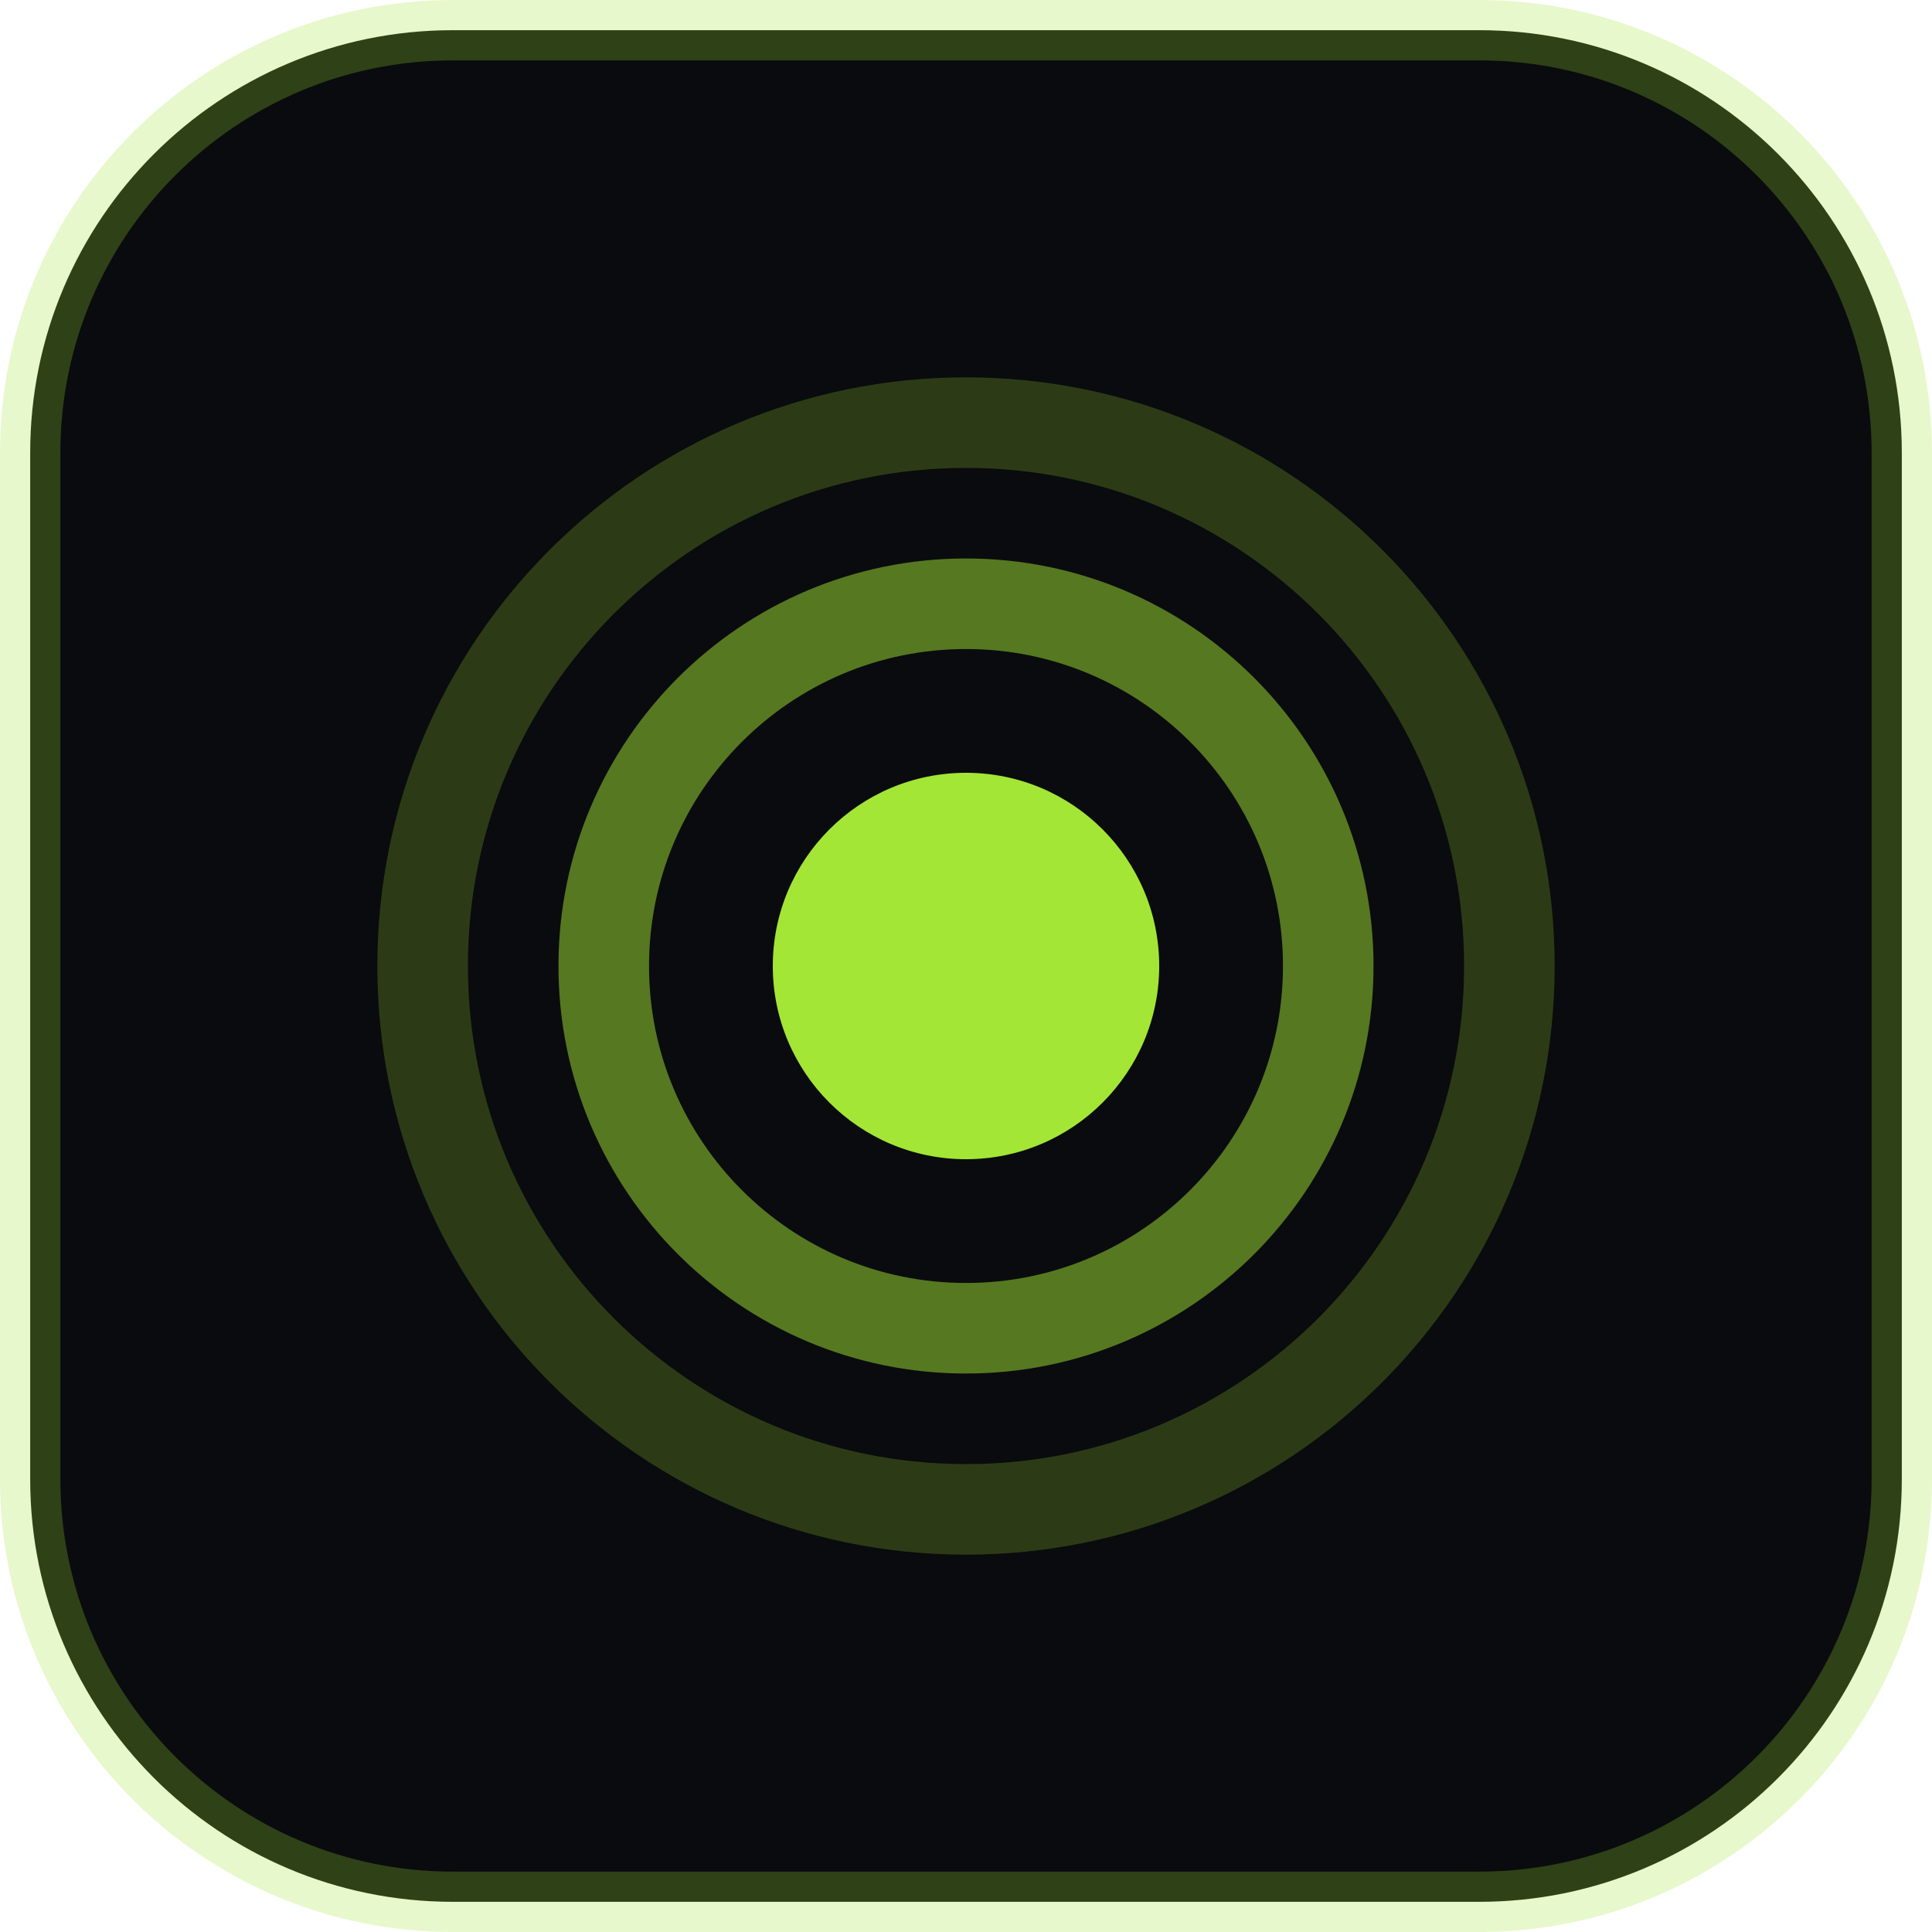
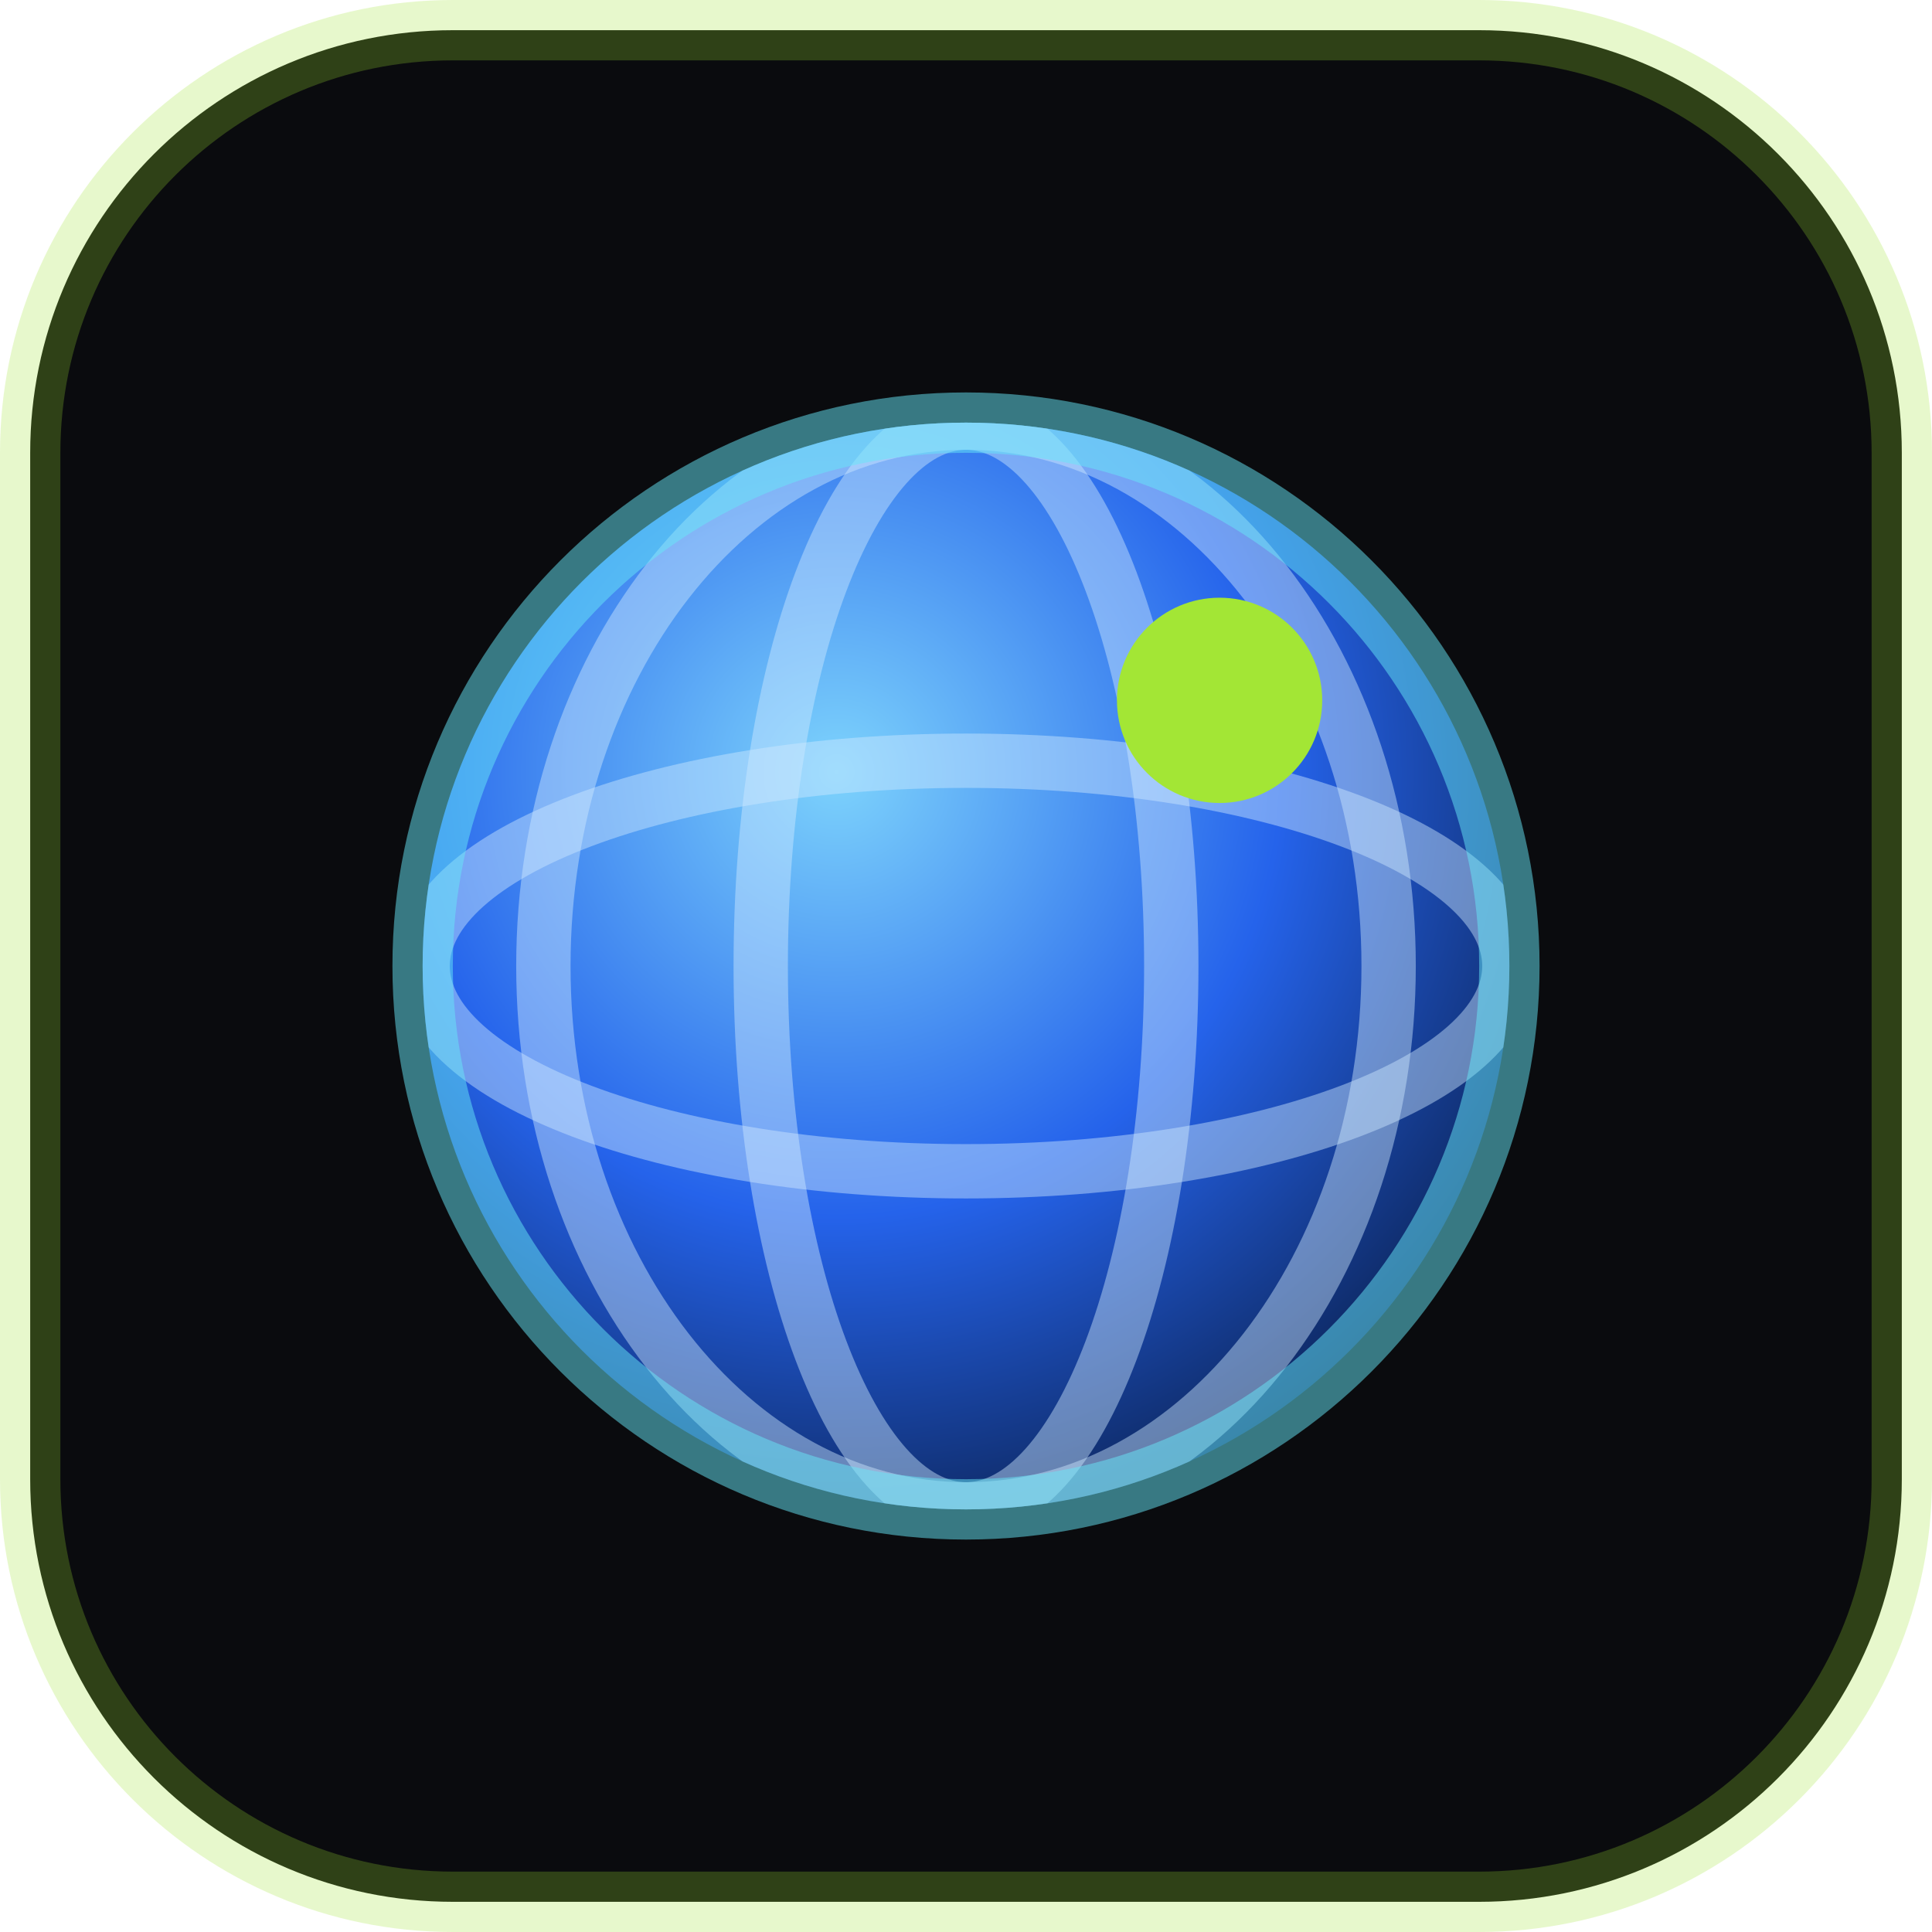
<svg xmlns="http://www.w3.org/2000/svg" width="32" height="32" viewBox="0 0 32 32" fill="none">
+   <defs>
+     <radialGradient id="ocean" cx="38%" cy="32%" r="75%">
+       <stop offset="0%" stop-color="#7dd3fc" />
+       <stop offset="55%" stop-color="#2563eb" />
+       <stop offset="100%" stop-color="#0b2253" />
+     </radialGradient>
+     <clipPath id="globe">
+       <circle cx="16" cy="16" r="9" />
+     </clipPath>
+   </defs>
  <rect x="0.5" y="0.5" width="31" height="31" rx="7" fill="#0a0b0e" stroke="#a3e635" stroke-opacity="0.25" />
-   <circle cx="16" cy="16" r="9" stroke="#a3e635" stroke-opacity="0.22" stroke-width="1.5" />
-   <circle cx="16" cy="16" r="6" stroke="#a3e635" stroke-opacity="0.5" stroke-width="1.5" />
-   <circle cx="16" cy="16" r="3.2" fill="#a3e635" />
+   <circle cx="16" cy="16" r="9" fill="url(#ocean)" />
+   <g clip-path="url(#globe)" stroke="#cfe9ff" stroke-opacity="0.45" stroke-width="0.9" fill="none">
+     <ellipse cx="16" cy="16" rx="9" ry="3.4" />
+     <ellipse cx="16" cy="16" rx="3.4" ry="9" />
+     <ellipse cx="16" cy="16" rx="7" ry="9" />
+   </g>
+   <circle cx="16" cy="16" r="9" stroke="#67e8f9" stroke-opacity="0.5" stroke-width="1" />
+   <circle cx="20.2" cy="11.6" r="1.7" fill="#a3e635" />
</svg>
